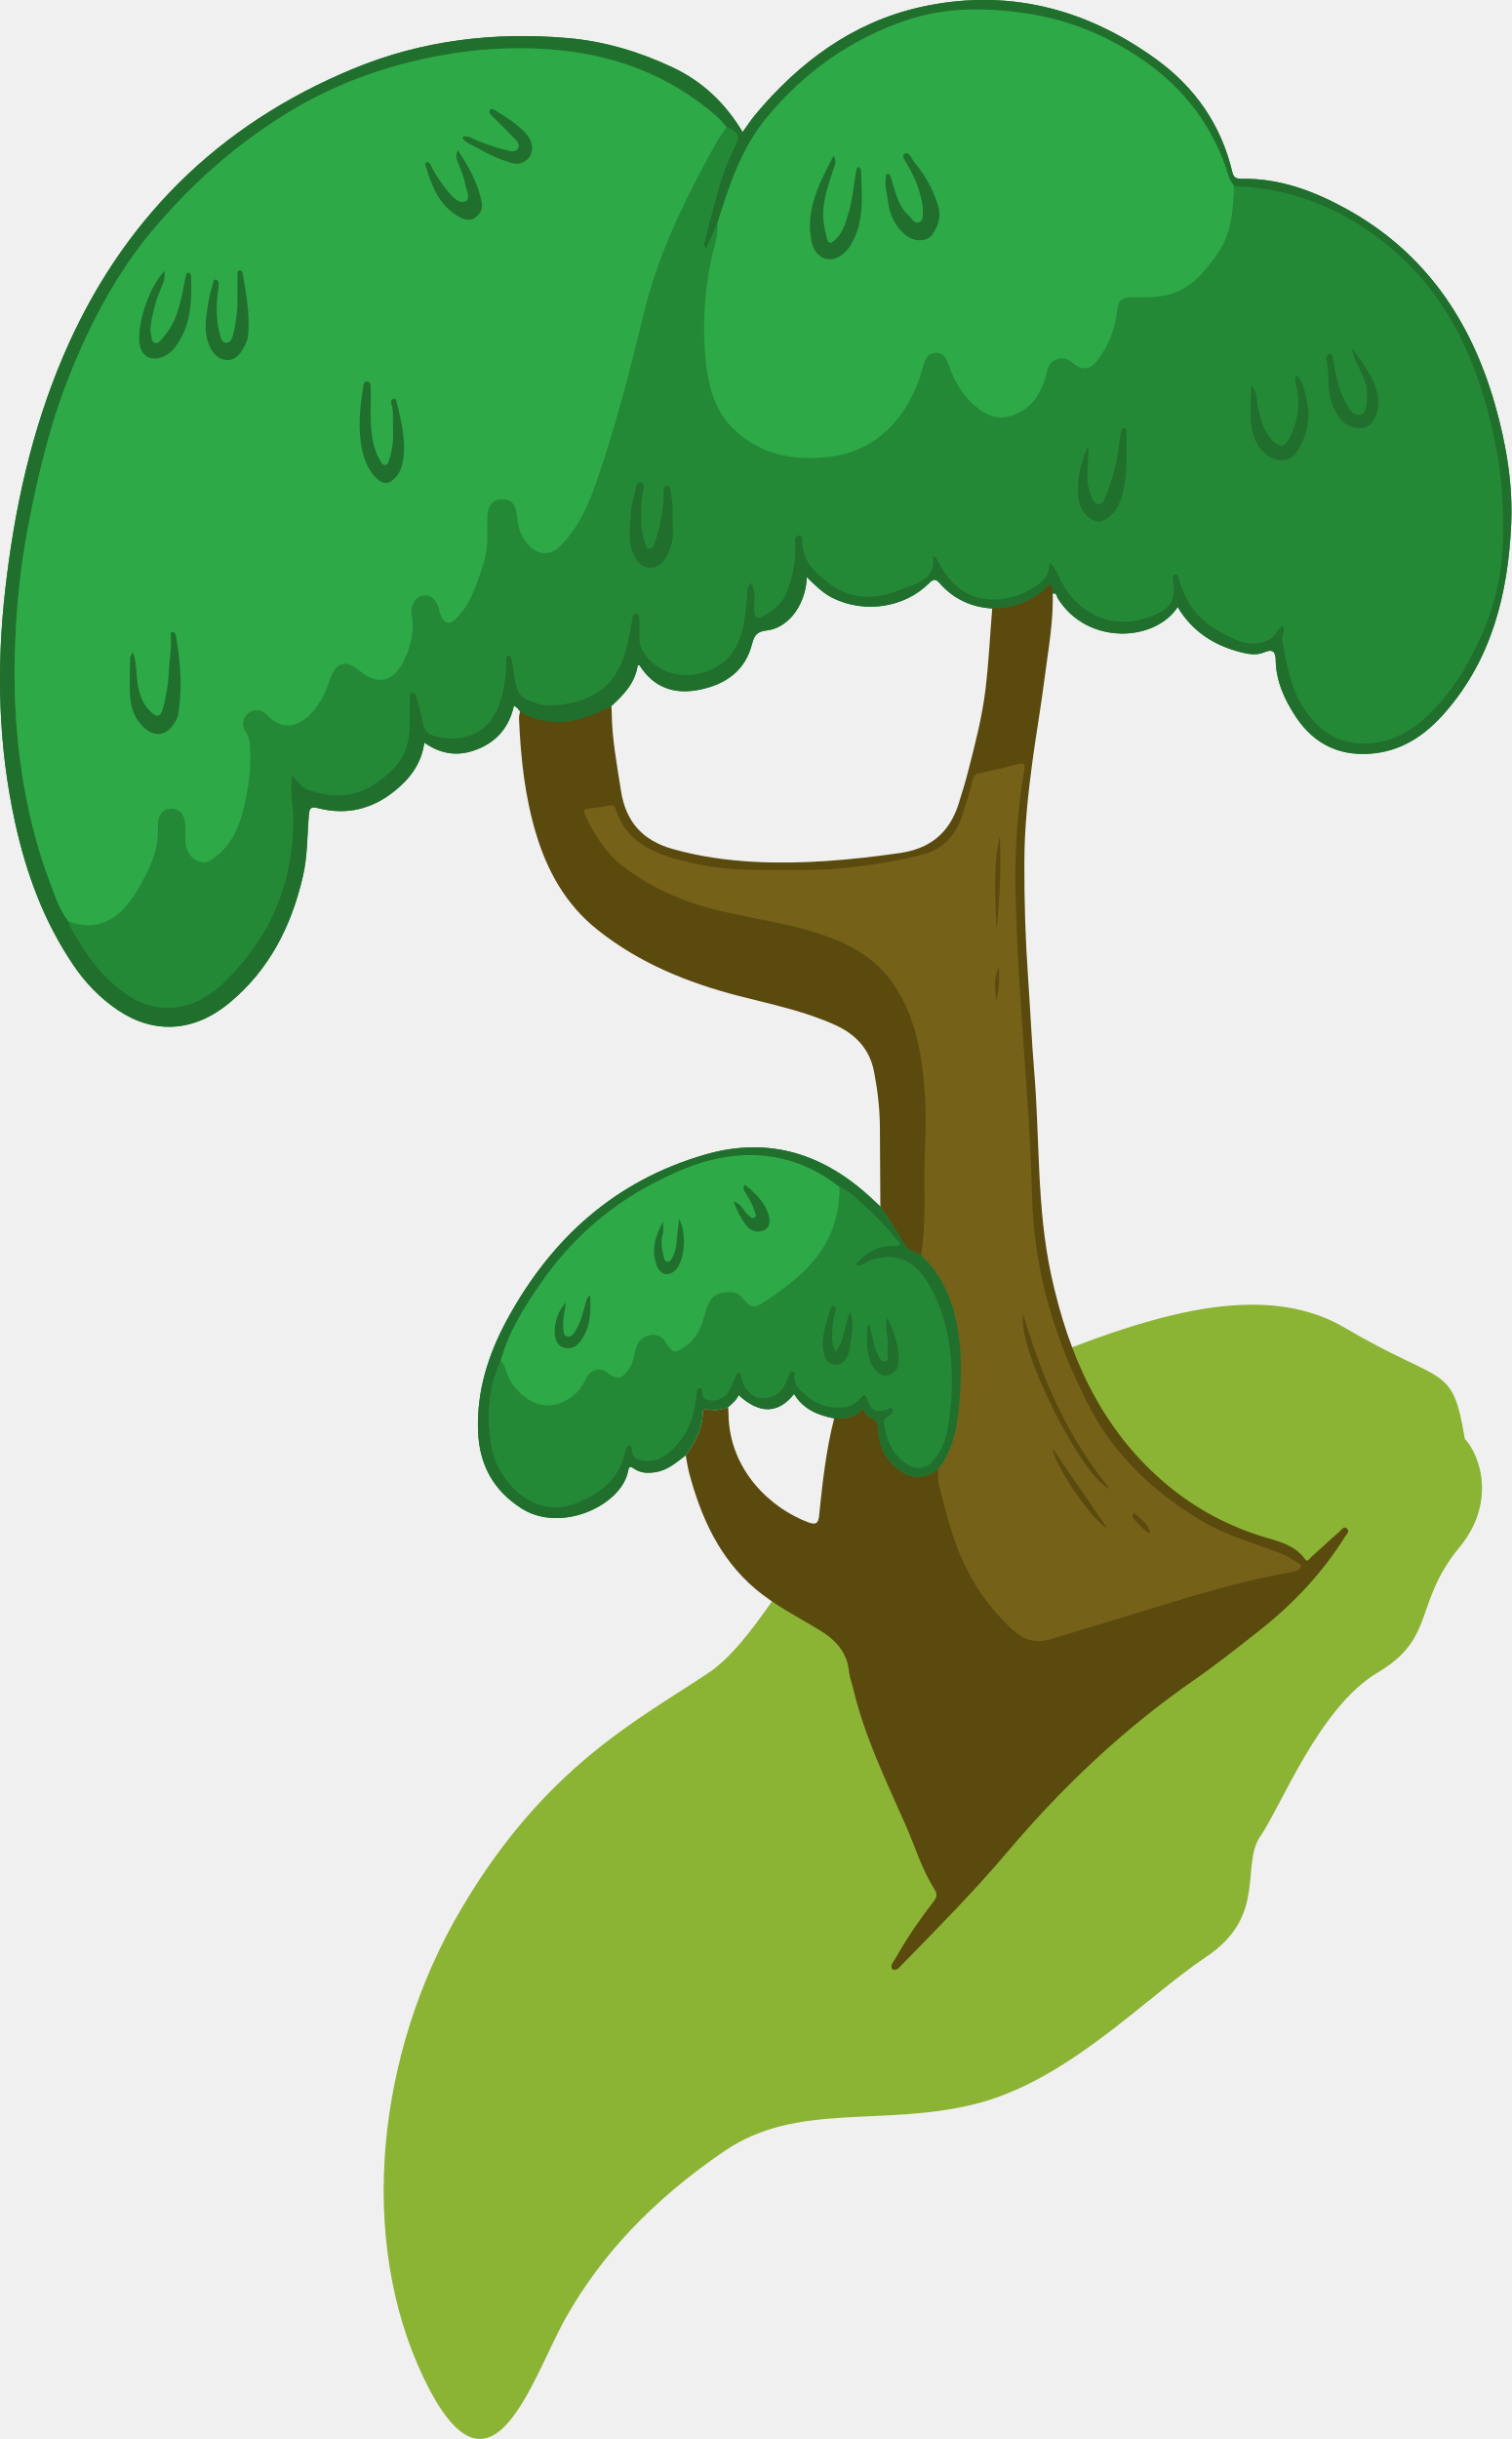
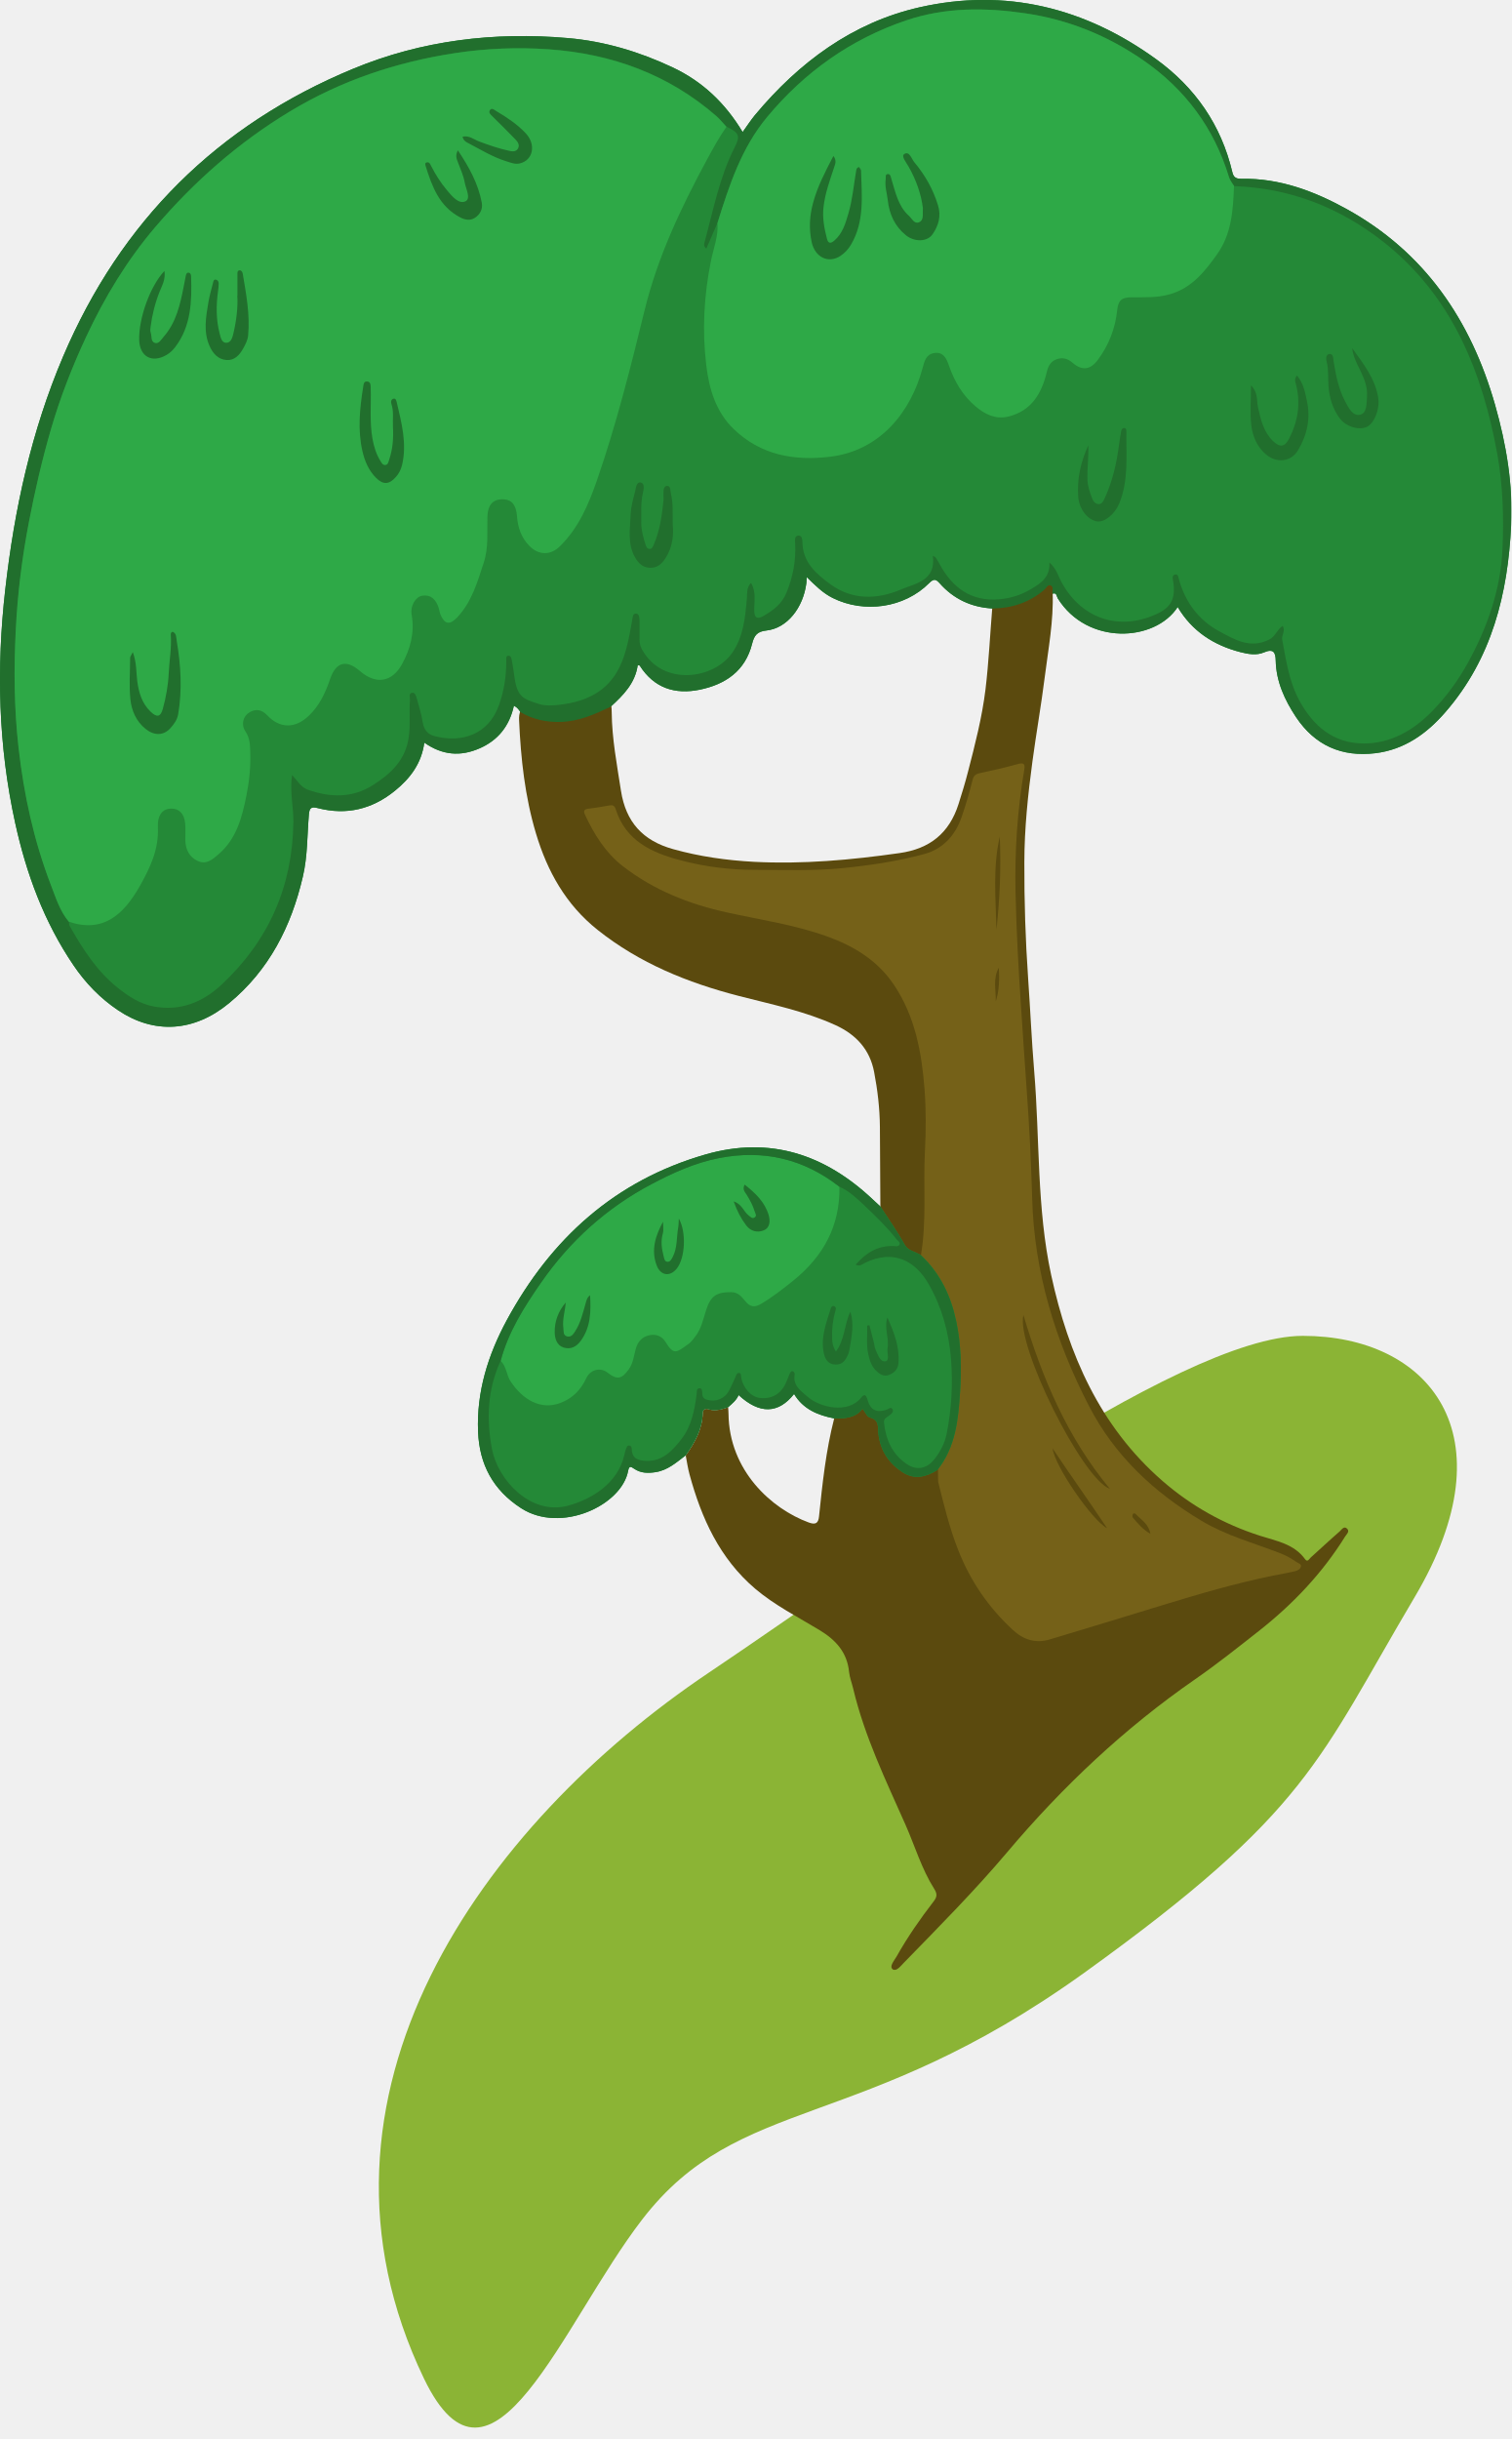
<svg xmlns="http://www.w3.org/2000/svg" width="851" height="1373" viewBox="0 0 851 1373" fill="none">
-   <path d="M821.709 871C842.509 845.8 833.376 819.167 824.709 810C817.529 767.001 813.209 780.5 757.209 747.5C701.209 714.5 621.209 751 548.709 780.5C476.21 810 438.709 915 399.209 941.5C359.709 968 307.209 994 259.709 1074.5C212.209 1155 200.709 1260 238.709 1339C276.709 1418 299.209 1339 318.709 1304.5C338.209 1270 366.709 1239 407.709 1211C448.709 1183 496.209 1197.5 548.709 1184.5C601.209 1171.5 644.709 1124.5 679.209 1101.5C713.709 1078.5 698.209 1050 709.709 1033.5C721.209 1017 742.709 961 775.709 941.5C808.709 922 795.709 902.5 821.709 871Z" fill="#8BB435" />
-   <g clip-path="url(#clip0_4459_2147)">
+   <path d="M796.5 899C851 807 804 752 733.5 752C663 752 493.795 878.043 399.209 941.499C271.7 1027.04 161.945 1179.41 238.709 1339C276.709 1418 316.5 1308 361.5 1249.5C416.256 1178.32 484 1201.5 610.5 1110.5C737 1019.5 742 991 796.5 899Z" fill="#8BB435" />
+   <mask id="mask0_4504_1808" style="mask-type:luminance" maskUnits="userSpaceOnUse" x="0" y="0" width="851" height="1109">
+     <path d="M851 0H0V1109H851V0Z" fill="white" />
+   </mask>
+   <g mask="url(#mask0_4504_1808)">
    <path d="M592.587 334.235C592.239 332.669 593.413 330.364 591.5 329.581C589.891 328.929 589.064 331.06 587.934 332.017C579.497 339.193 569.625 342.455 558.665 342.542C546.836 341.846 536.921 337.236 529.049 328.364C526.875 325.928 525.744 325.667 523.134 328.233C509.174 342.281 486.516 345.456 468.816 336.627C463.206 333.844 458.944 329.494 454.204 324.884C454.117 326.537 454.073 327.407 453.986 328.233C452.203 342.238 443.114 353.676 431.502 354.937C426.197 355.503 424.631 357.764 423.457 362.331C419.63 377.684 408.497 385.251 393.971 388.252C379.967 391.123 368.225 387.339 360.18 374.726C360.049 374.552 359.571 374.552 359.049 374.422C357.614 384.599 350.917 391.383 343.784 397.864C334.869 402.082 326.041 406.084 315.777 406.388C307.558 406.649 300.078 404.996 293.032 400.908C292.162 399.603 291.336 398.299 289.336 397.255C286.857 408.606 280.464 416.739 269.939 421.306C259.285 425.96 249.021 425.22 238.888 418.044C237.322 429.743 230.973 438.137 222.406 445.096C209.533 455.577 195.051 459.057 178.96 454.925C175.176 453.925 174.219 454.882 173.915 458.448C172.915 470.191 173.219 482.021 170.479 493.589C163.956 521.598 151.474 546.128 128.99 564.699C109.246 581.008 86.762 582.356 66.453 568.7C56.363 561.915 48.1 553.347 41.316 543.301C24.79 518.945 14.831 491.893 8.568 463.363C-0.999 419.914 -2.087 376.031 2.958 331.843C8.09 286.655 17.658 242.641 35.532 200.672C67.975 124.474 122.597 70.239 198.921 38.664C237.453 22.703 278.246 17.788 319.822 21.441C340.349 23.225 359.919 29.096 378.576 37.881C395.45 45.797 408.323 58.018 418.108 74.328C420.587 70.892 422.631 67.717 425.022 64.803C449.768 35.141 479.906 12.656 517.785 4.088C566.102 -6.828 610.809 4.262 650.906 33.315C672.868 49.233 687.481 70.283 693.787 96.813C694.396 99.466 695.526 100.727 698.919 100.64C720.315 100.249 739.755 107.512 758.108 117.645C802.206 142.001 828.169 180.317 841.738 227.941C848.044 250.078 851.871 272.781 850.783 295.614C848.957 334.105 839.998 370.681 813.817 400.821C803.337 412.955 790.725 422.002 774.373 424.002C755.455 426.307 740.32 419.653 729.666 403.692C723.273 394.036 718.489 383.729 718.228 371.812C718.141 367.289 716.967 364.984 711.661 367.245C707.442 369.072 702.746 368.246 698.353 367.115C683.349 363.244 671.129 355.372 663.04 341.716C650.254 361.418 612.07 363.462 595.501 336.801C594.848 335.714 594.979 333.322 592.5 334.235H592.587Z" fill="#248937" />
    <path d="M495.648 679.169C495.561 664.251 495.517 649.29 495.387 634.372C495.3 623.978 494.082 613.627 492.125 603.406C489.69 590.794 482.036 582.4 470.293 577.05C452.898 569.135 434.328 565.394 415.975 560.654C387.142 553.217 359.961 542.213 336.39 523.425C318.646 509.29 308.165 490.588 301.772 469.234C295.51 448.401 293.205 427.003 292.248 405.388C292.161 403.822 292.248 401.212 293.335 399.864C300.38 403.909 307.817 405.562 316.08 405.344C326.3 405.04 335.172 401.038 344.087 396.82C344.305 397.82 344.392 399.864 344.392 400.908C344.522 415.869 347.349 430.482 349.61 445.183C352.35 462.753 361.918 473.278 379.009 478.019C393.97 482.194 409.104 484.325 424.499 485.152C451.984 486.587 479.209 484.108 506.39 480.237C523.437 477.845 534.44 469.06 539.659 452.62C541.572 446.574 543.443 440.529 545.008 434.353C548.966 419.088 552.923 403.735 554.837 388.078C556.663 372.986 557.446 356.59 558.707 341.411C569.71 341.324 579.539 338.367 587.976 331.19C589.106 330.234 589.933 328.102 591.542 328.755C593.455 329.538 592.673 331.843 592.629 333.408C593.281 349.24 590.15 365.592 588.193 381.163C586.193 397.081 583.366 412.912 581.235 428.83C578.712 447.575 576.755 466.32 576.712 485.282C576.625 507.159 577.321 529.035 578.843 550.868C580.061 568.178 580.8 585.488 582.235 602.797C585.453 641.201 583.627 680.126 591.846 717.92C601.501 762.282 619.157 802.99 654.558 833.739C670.736 847.787 689.001 858.008 709.398 864.532C718.574 867.489 728.49 869.055 734.752 877.71C736.187 879.667 737.101 877.536 737.97 876.753C743.407 871.882 748.712 866.88 754.235 862.096C755.323 861.139 756.671 858.747 758.454 860.574C760.02 862.139 758.106 863.705 757.28 865.01C744.363 885.756 727.794 903.152 708.659 918.2C696.916 927.421 685.218 936.772 672.954 945.252C633.118 972.826 598.239 1005.71 567.014 1042.72C548.748 1064.33 528.787 1084.47 508.999 1104.78C507.129 1106.69 504.52 1110.13 502.563 1108.56C500.519 1106.91 503.476 1103.69 504.78 1101.39C510.912 1090.47 518.045 1080.21 525.699 1070.29C527.786 1067.6 527.612 1065.9 525.873 1063.16C518.828 1051.98 515.131 1039.28 509.825 1027.28C498.735 1002.27 486.776 977.567 480.383 950.732C479.644 947.558 478.382 944.426 478.035 941.208C476.947 930.161 470.598 923.246 461.465 917.679C449.201 910.241 436.285 903.761 425.238 894.41C405.19 877.362 394.883 854.659 388.185 829.912C387.229 826.433 386.75 822.823 386.054 819.3C391.186 812.08 395.448 804.556 395.622 795.336C395.622 793.074 397.536 792.813 398.971 793.292C402.841 794.553 406.364 793.292 409.93 792.204C410.017 793.422 410.148 794.64 410.148 795.858C410.496 827.781 434.284 849.353 455.29 857.051C459.291 858.53 460.726 857.399 461.117 853.615C463.031 835.088 464.988 816.603 469.641 798.511" fill="#5B4A0E" />
    <path d="M592.587 334.235C592.239 332.669 593.413 330.364 591.5 329.581C589.891 328.929 589.064 331.06 587.934 332.017C579.497 339.193 569.625 342.455 558.665 342.542C546.836 341.846 536.921 337.236 529.049 328.364C526.875 325.928 525.744 325.667 523.134 328.233C509.174 342.281 486.516 345.456 468.816 336.627C463.206 333.844 458.944 329.494 454.204 324.884C454.117 326.537 454.073 327.407 453.986 328.233C452.203 342.238 443.114 353.676 431.502 354.937C426.197 355.503 424.631 357.764 423.457 362.331C419.63 377.684 408.497 385.251 393.971 388.252C379.967 391.123 368.225 387.339 360.18 374.726C360.049 374.552 359.571 374.552 359.049 374.422C357.614 384.599 350.917 391.383 343.784 397.864C334.869 402.082 326.041 406.084 315.777 406.388C307.558 406.649 300.078 404.996 293.032 400.908C292.162 399.603 291.336 398.299 289.336 397.255C286.857 408.606 280.464 416.739 269.939 421.306C259.285 425.96 249.021 425.22 238.888 418.044C237.322 429.743 230.973 438.137 222.406 445.096C209.533 455.577 195.051 459.057 178.96 454.925C175.176 453.925 174.219 454.882 173.915 458.448C172.915 470.191 173.219 482.021 170.479 493.589C163.956 521.598 151.474 546.128 128.99 564.699C109.246 581.008 86.762 582.356 66.453 568.7C56.363 561.915 48.1 553.347 41.316 543.301C24.79 518.945 14.831 491.893 8.568 463.363C-0.999 419.914 -2.087 376.031 2.958 331.843C8.09 286.655 17.658 242.641 35.532 200.672C67.975 124.474 122.597 70.239 198.921 38.664C237.453 22.703 278.246 17.788 319.822 21.441C340.349 23.225 359.919 29.096 378.576 37.881C395.45 45.797 408.323 58.018 418.108 74.328C420.587 70.892 422.631 67.717 425.022 64.803C449.768 35.141 479.906 12.656 517.785 4.088C566.102 -6.828 610.809 4.262 650.906 33.315C672.868 49.233 687.481 70.283 693.787 96.813C694.396 99.466 695.526 100.727 698.919 100.64C720.315 100.249 739.755 107.512 758.108 117.645C802.206 142.001 828.169 180.317 841.738 227.941C848.044 250.078 851.871 272.781 850.783 295.614C848.957 334.105 839.998 370.681 813.817 400.821C803.337 412.955 790.725 422.002 774.373 424.002C755.455 426.307 740.32 419.653 729.666 403.692C723.273 394.036 718.489 383.729 718.228 371.812C718.141 367.289 716.967 364.984 711.661 367.245C707.442 369.072 702.746 368.246 698.353 367.115C683.349 363.244 671.129 355.372 663.04 341.716C650.254 361.418 612.07 363.462 595.501 336.801C594.848 335.714 594.979 333.322 592.5 334.235H592.587ZM694.744 104.728C693.787 103.119 692.439 101.597 691.917 99.814C683.523 72.066 667.171 50.103 643.383 33.75C623.421 20.006 601.546 11.09 577.409 7.524C554.664 4.175 532.137 4.045 510.262 11.438C478.993 22.007 452.943 40.491 431.894 65.847C417.368 83.287 410.497 104.38 403.887 125.604C401.843 130.345 399.799 135.086 397.668 139.957C396.233 138.783 396.32 137.608 396.58 136.695C401.538 118.559 404.974 99.901 413.628 82.939C416.89 76.502 416.194 74.763 409.062 71.327C407.148 69.326 405.409 67.108 403.365 65.281C376.358 41.752 344.393 30.183 309.123 27.704C291.51 26.443 273.723 27.182 256.24 29.835C223.232 34.837 192.18 45.231 163.347 62.628C134.34 80.112 109.42 102.119 87.545 127.692C71.584 146.394 58.972 167.27 48.578 189.538C40.707 206.369 33.923 223.679 28.791 241.467C23.79 258.69 19.789 276.13 16.353 293.788C12.482 313.881 9.96 334.105 8.96 354.415C7.829 376.553 8.003 398.777 10.525 420.914C13.526 447.358 19.136 473.105 28.66 497.939C31.444 505.158 33.705 512.726 38.837 518.815C38.967 519.685 38.837 520.641 39.272 521.337C46.535 534.167 54.45 546.563 66.148 555.957C72.28 560.871 78.934 565.221 86.719 566.612C101.418 569.309 114.074 564.264 124.685 554.348C151.257 529.557 164.782 498.982 165.174 462.493C165.261 454.055 163.043 445.748 164.434 436.267C167.609 439.616 169.435 443.226 173.437 444.618C186.005 449.01 198.312 449.315 209.881 442.008C219.927 435.702 228.233 427.96 230.103 415.174C231.147 408.041 230.321 400.952 230.799 393.906C230.886 392.514 229.886 390.253 232.06 389.992C233.8 389.774 234.322 391.992 234.713 393.428C235.931 397.733 237.279 402.082 237.975 406.519C238.627 410.65 240.628 413.303 244.542 414.347C259.763 418.392 274.897 413.651 280.855 397.124C283.813 388.904 285.117 380.38 285.03 371.682C285.03 370.725 284.726 369.333 286.117 369.159C287.335 368.985 287.857 370.072 288.031 371.16C288.422 373.378 288.901 375.552 289.162 377.771C290.858 391.818 292.989 393.036 303.557 396.342C307.21 397.472 311.559 397.168 315.473 396.689C329.911 394.906 342.132 389.383 348.873 375.378C352.83 367.158 354.265 358.286 355.874 349.414C356.179 347.718 356.135 345.282 358.092 345.413C359.962 345.5 360.049 347.935 360.049 349.675C360.093 353.154 360.049 356.633 360.049 360.113C360.049 362.026 360.441 363.723 361.398 365.506C372.879 386.556 401.799 382.555 412.237 367.506C418.63 358.286 419.543 347.544 420.5 336.845C420.761 333.887 420.195 330.756 422.848 328.146C425.892 333.365 424.544 338.671 424.631 343.76C424.718 348.153 426.588 348.587 429.806 346.761C435.286 343.629 440.157 339.976 442.723 333.8C446.419 324.841 448.202 315.621 447.68 305.965C447.593 304.313 447.159 301.834 449.246 301.529C451.464 301.181 451.725 303.617 451.768 305.27C451.899 316.577 459.64 323.145 467.555 328.929C479.863 337.888 493.823 337.54 507.13 331.887C515.35 328.407 527.136 326.972 525.179 312.837C526.005 313.359 526.57 313.533 526.831 313.924C527.614 315.055 528.31 316.273 528.962 317.491C536.181 330.756 546.619 338.715 562.449 337.367C568.885 336.845 574.887 334.974 580.541 331.582C586.151 328.233 591.282 324.841 590.804 316.621C594.631 319.926 595.675 323.928 597.458 327.363C607.808 346.978 628.509 355.851 650.863 345.804C659.387 341.977 661.866 337.062 660.561 327.668C660.343 326.233 659.561 324.058 661.344 323.493C663.518 322.84 663.475 325.276 663.866 326.624C667.519 339.193 674.869 349.066 686.35 355.329C695.092 360.069 703.963 365.419 714.662 359.982C718.097 358.243 718.967 354.328 722.142 352.328C723.925 355.198 721.403 357.547 721.881 360.069C724.099 371.769 725.708 383.598 731.536 394.341C739.364 408.78 750.801 418.435 767.632 418.522C782.853 418.609 795.682 411.216 806.163 400.517C814.165 392.34 820.95 383.077 826.473 373.03C837.432 353.067 844.869 331.93 845.913 309.01C846.695 291.178 846.174 273.39 842.999 255.689C838.911 233.073 832.692 211.11 822.559 190.538C811.991 169.14 797.422 150.656 778.548 135.912C754.02 116.732 726.23 105.859 694.874 104.772L694.744 104.728Z" fill="#216F2D" />
    <path d="M518.481 706.613C521.829 687.172 519.698 667.514 520.742 647.986C521.351 636.373 521.395 624.848 520.525 613.279C518.916 592.403 515.219 572.049 503.172 554.217C493.953 540.604 480.688 532.515 465.467 527.078C447.158 520.511 427.936 517.771 409.061 513.596C387.882 508.942 368.051 501.07 350.699 487.631C340.827 479.977 334.521 469.712 329.345 458.622C328.345 456.447 328.911 455.491 331.389 455.23C335.303 454.795 339.218 454.055 343.132 453.403C344.958 453.055 346.002 453.533 346.611 455.447C352.264 473.322 366.877 480.02 383.142 484.282C396.884 487.936 410.932 489.675 425.153 489.675C441.635 489.675 458.118 490.371 474.556 488.675C490.039 487.109 505.39 484.848 520.394 480.759C530.919 477.889 537.79 470.278 541.356 460.057C543.748 453.229 545.749 446.183 547.532 439.181C548.141 436.789 549.097 435.789 551.489 435.267C558.752 433.745 566.015 432.048 573.147 430.091C576.539 429.135 577.191 430.265 576.67 433.266C572.756 456.186 571.233 479.324 571.755 502.505C572.234 524.121 573.408 545.736 574.886 567.308C575.93 582.661 576.887 598.014 578.018 613.323C579.496 633.677 580.54 654.075 581.105 674.472C582.236 716.094 594.152 754.845 613.157 791.596C627.596 819.518 649.645 840.046 676.347 856.051C690.307 864.445 705.963 868.62 720.967 874.448C724.272 875.709 727.186 877.449 730.057 879.406C730.97 880.015 732.709 880.407 732.448 881.755C732.144 883.407 730.404 884.19 728.926 884.538C724.881 885.495 720.793 886.147 716.749 886.974C695.526 891.323 674.825 897.368 654.124 903.718C633.119 910.155 612.07 916.592 591.021 922.898C583.193 925.247 576.278 923.116 570.364 917.679C556.621 905.023 546.314 890.018 539.486 872.621C534.572 860.183 531.441 847.222 528.222 834.305C527.7 832.174 529.397 716.877 518.524 706.743L518.481 706.613Z" fill="#756118" />
    <path d="M38.749 518.901C33.617 512.769 31.356 505.201 28.572 498.025C19.048 473.191 13.438 447.444 10.437 421.001C7.915 398.82 7.741 376.596 8.872 354.502C9.872 334.191 12.394 313.967 16.265 293.874C19.657 276.216 23.702 258.733 28.703 241.553C33.878 223.765 40.662 206.455 48.49 189.624C58.885 167.356 71.496 146.48 87.457 127.778C109.332 102.162 134.252 80.198 163.259 62.715C192.092 45.318 223.187 34.967 256.152 29.922C273.635 27.269 291.422 26.529 309.035 27.791C344.305 30.313 376.27 41.838 403.277 65.368C405.364 67.194 407.104 69.369 408.974 71.413C404.886 77.241 401.494 83.46 398.102 89.723C383.402 116.905 370.225 144.653 362.832 174.967C355.004 207.064 346.915 239.118 336.086 270.388C331.345 284.045 325.735 297.266 315.124 307.617C309.949 312.706 303.295 312.619 298.12 307.4C293.51 302.746 291.509 296.962 291.074 290.569C290.639 284.436 288.16 281.305 283.638 281.087C277.723 280.783 274.635 283.958 274.418 290.873C274.157 299.484 275.157 308.183 272.374 316.664C268.764 327.711 265.589 338.975 257.283 347.673C253.108 352.023 250.368 351.457 247.976 345.977C247.585 345.02 247.454 343.977 247.193 342.976C245.715 337.366 242.41 334.626 237.843 335.322C233.973 335.931 230.885 340.976 231.755 346.021C233.538 356.067 231.059 365.288 226.319 373.899C220.665 384.163 211.576 385.511 202.617 377.726C194.963 371.116 189.135 372.638 185.873 382.206C183.221 389.991 179.828 397.341 173.696 403.082C166.042 410.258 157.475 410.171 150.386 402.604C147.429 399.472 144.124 398.907 140.601 400.908C136.861 403.039 135.556 407.866 138.209 411.781C140.775 415.608 140.775 419.479 140.905 423.654C141.166 431.83 140.34 439.92 138.731 447.879C136.252 460.187 133.164 472.234 122.988 480.933C119.639 483.803 116.203 486.891 111.42 484.716C106.549 482.498 104.461 478.193 104.331 472.93C104.287 469.799 104.548 466.667 104.244 463.536C103.722 457.969 100.808 455.098 96.242 455.185C91.719 455.316 88.588 458.491 88.892 465.797C89.457 478.149 84.5 488.544 78.803 498.634C69.365 515.378 57.754 525.338 38.575 518.814L38.749 518.901Z" fill="#2EA947" />
    <path d="M495.647 679.169C500.344 686.345 505.259 693.39 509.477 700.915C511.304 704.176 515.522 704.611 518.479 706.612C529.352 716.789 535.397 729.576 538.397 743.928C541.137 756.976 541.398 770.197 540.528 783.549C539.528 799.206 538.05 814.602 527.786 827.476C521.437 831.39 515 833.26 508.042 828.694C500.344 823.649 495.778 816.647 494.604 807.6C494.082 803.686 495.386 799.38 489.689 797.945C488.124 797.554 487.123 794.901 485.645 793.03C481.6 798.293 475.642 798.597 469.597 798.467C460.421 796.684 452.158 793.291 447.07 784.723C438.154 795.988 427.587 796.162 415.844 785.332C414.583 788.29 412.191 790.203 409.886 792.204C406.32 793.291 402.798 794.553 398.927 793.291C397.492 792.813 395.622 793.074 395.578 795.335C395.404 804.556 391.142 812.08 386.011 819.3C380.792 823.257 375.921 827.693 369.05 828.737C364.788 829.39 360.743 829.346 357.047 826.824C355.351 825.693 354.22 824.866 353.655 827.911C350.132 847.439 315.732 863.487 293.378 849.005C277.592 838.784 269.894 824.432 269.155 805.947C268.241 783.419 274.808 762.673 285.289 743.232C310.122 697.348 346.218 664.555 397.144 649.898C433.545 639.417 464.553 649.899 491.429 675.254C492.821 676.559 494.212 677.82 495.604 679.125L495.647 679.169Z" fill="#248937" />
    <path d="M694.742 104.771C694.264 118.167 693.394 131.649 685.348 142.957C678.477 152.656 671.04 162.137 658.602 165.66C651.427 167.704 644.207 167.313 636.945 167.356C631.422 167.356 629.551 169.226 628.986 174.576C627.899 184.971 624.246 194.365 617.983 202.715C613.808 208.282 609.068 208.761 603.893 204.237C601.153 201.845 598.152 201.019 594.76 202.28C591.542 203.455 590.15 206.021 589.367 209.326C586.497 221.417 580.756 231.333 567.623 234.508C560.403 236.248 554.402 233.16 549.096 228.636C541.92 222.548 537.31 214.632 534.266 205.803C532.875 201.845 531.178 198.018 526.134 198.714C521.393 199.366 520.524 203.15 519.393 207.282C512.913 231.463 495.909 253.688 467.293 257.124C446.94 259.559 428.152 256.123 413.018 241.467C403.146 231.942 399.275 219.199 397.666 205.89C395.231 186.014 396.318 166.313 400.319 146.611C401.711 139.695 404.537 132.911 403.929 125.604C410.539 104.38 417.41 83.287 431.936 65.846C453.028 40.534 479.035 22.006 510.304 11.438C532.222 4.044 554.75 4.175 577.451 7.524C601.588 11.09 623.463 20.006 643.425 33.749C667.213 50.146 683.565 72.066 691.959 99.813C692.481 101.553 693.829 103.075 694.785 104.728L694.742 104.771Z" fill="#2EA947" />
    <path d="M472.6 668.035C472.991 690.086 463.554 707.221 446.637 720.878C440.809 725.575 435.025 730.098 428.589 733.925C424.936 736.1 422.457 735.883 419.673 732.577C417.673 730.185 415.759 727.445 411.758 727.402C403.626 727.315 400.147 729.359 397.581 737.405C395.885 742.667 394.841 748.191 391.231 752.627C390.144 753.975 389.144 755.497 387.752 756.454C380.968 761.325 379.402 763.196 374.705 755.454C372.792 752.279 369.443 750.8 365.66 751.627C361.572 752.497 359.049 755.237 357.962 759.238C356.875 763.196 356.483 767.371 353.961 770.894C350.09 776.33 347.307 776.895 342.132 772.764C338.131 769.545 332.39 770.85 330.042 775.895C326.954 782.549 322.214 787.247 315.386 789.813C304.557 793.857 294.337 788.116 287.422 777.548C285.074 773.938 285.161 769.197 281.855 766.066C286.161 749.713 295.12 735.622 304.6 722.009C320.865 698.61 341.436 679.996 366.747 666.6C378.88 660.163 391.318 654.553 404.843 651.9C429.806 647.029 452.464 652.291 472.6 668.035Z" fill="#2EA947" />
    <path d="M576.19 740.275C586.715 775.721 600.979 809.341 624.898 838.132C609.329 832.652 571.841 757.15 576.19 740.275Z" fill="#5B4A0E" />
    <path d="M592.629 815.387C602.675 830.478 613.243 845.179 623.289 860.27C614.982 856.052 593.716 825.216 592.629 815.387Z" fill="#5B4A0E" />
    <path d="M561.012 523.381C560.577 505.854 558.881 488.326 562.882 470.93C563.665 488.457 562.882 505.897 561.012 523.381Z" fill="#5B4A0E" />
    <path d="M560.621 563.699C560.751 557.349 558.881 550.825 562.36 544.736C562.665 551.13 562.665 557.479 560.621 563.699Z" fill="#5B4A0E" />
    <path d="M647.686 863.444C643.12 860.835 640.554 857.442 637.771 854.311C637.466 853.963 637.51 852.963 637.771 852.441C638.162 851.658 639.076 851.876 639.511 852.397C642.381 855.529 646.643 857.703 647.686 863.444Z" fill="#5B4A0E" />
    <path d="M74.759 367.071C77.02 373.247 76.629 378.466 77.281 383.468C78.151 389.991 79.934 395.95 84.805 400.647C88.328 404.039 90.415 403.648 91.676 398.994C93.459 392.514 94.677 385.816 94.981 379.118C95.329 371.855 96.677 364.679 96.156 357.372C96.112 356.764 96.156 355.937 97.199 355.633C99.461 356.59 99.156 358.895 99.504 360.808C101.809 374.465 102.636 388.165 100.331 401.952C99.809 405.214 97.895 407.736 95.851 409.998C91.981 414.216 86.762 414.173 81.978 410.346C76.629 406.04 74.063 399.995 73.411 393.645C72.628 385.903 73.237 378.031 73.28 370.246C73.28 369.637 73.802 369.072 74.759 367.115V367.071Z" fill="#216F2D" />
    <path d="M221.231 240.25C221.014 235.944 221.796 231.595 220.361 227.376C219.97 226.202 220.231 224.636 221.666 224.419C222.84 224.201 223.145 225.549 223.405 226.593C226.102 238.162 229.19 249.731 226.363 261.778C225.754 264.301 224.58 266.649 222.797 268.606C219.013 272.825 215.751 272.956 211.75 269.041C207.575 264.866 205.357 259.647 204.053 253.993C201.313 241.989 202.531 229.986 204.444 218.025C204.705 216.503 204.662 214.502 206.836 214.763C208.837 215.024 208.663 216.981 208.706 218.504C209.01 227.985 208.01 237.553 209.706 246.991C210.489 251.297 211.707 255.385 213.968 259.125C214.664 260.299 215.36 261.865 216.882 261.778C218.535 261.691 218.709 259.908 219.143 258.647C221.187 252.645 221.579 246.469 221.231 240.206V240.25Z" fill="#216F2D" />
    <path d="M92.588 152.569C93.284 157.353 91.24 160.702 89.892 164.094C87.326 170.575 85.63 177.229 84.76 184.144C84.629 185.188 84.499 186.319 84.847 187.232C85.543 189.276 84.76 192.32 87.239 193.06C89.457 193.712 90.761 191.146 92.066 189.667C99.242 181.534 101.46 171.357 103.46 161.093C103.808 159.223 104.2 157.353 104.548 155.526C104.765 154.483 105.026 153.308 106.331 153.526C107.244 153.656 107.548 154.7 107.592 155.57C108.027 169.574 107.679 183.405 98.72 195.278C97.372 197.061 95.763 198.67 93.762 199.801C85.586 204.585 78.671 200.801 78.367 191.407C78.019 179.316 84.499 161.05 92.588 152.525V152.569Z" fill="#216F2D" />
    <path d="M133.686 166.356C133.686 161.485 133.686 158.006 133.686 154.526C133.686 153.526 133.555 152.221 134.99 152.178C135.86 152.178 136.469 153.048 136.643 153.961C138.6 165.53 140.818 177.142 139.687 188.972C139.426 191.451 138.165 193.973 136.904 196.192C134.903 199.758 132.12 202.976 127.597 202.672C122.813 202.367 119.856 198.975 118.029 194.887C114.333 186.667 115.985 178.229 117.377 169.879C117.986 166.313 119.03 162.833 119.899 159.31C120.16 158.354 120.291 157.049 121.77 157.484C122.683 157.745 123.118 158.615 123.118 159.528C123.118 161.094 122.944 162.616 122.726 164.138C121.639 172.097 121.639 180.056 123.683 187.841C124.205 189.842 124.77 192.973 127.336 192.973C130.119 192.973 130.859 189.972 131.424 187.624C133.164 180.187 134.034 172.619 133.599 166.356H133.686Z" fill="#216F2D" />
    <path d="M257.719 84.549C264.155 94.117 269.243 103.424 271.244 114.123C271.896 117.69 270.287 120.734 267.33 122.648C264.677 124.344 261.85 123.822 259.023 122.343C247.281 116.167 243.237 104.947 239.627 93.421C239.366 92.551 239.149 91.638 240.366 91.421C241.715 91.16 242.149 92.29 242.584 93.16C245.107 98.118 248.02 102.772 251.63 107.078C254.457 110.427 258.153 114.993 261.937 113.384C265.329 111.905 262.328 106.425 261.676 102.902C260.98 98.858 259.154 94.987 257.719 91.116C257.023 89.289 256.283 87.593 257.762 84.636L257.719 84.549Z" fill="#216F2D" />
    <path d="M260.501 76.938C264.067 76.112 266.763 78.504 269.633 79.591C275.156 81.679 280.723 83.592 286.464 84.853C288.203 85.245 290.465 85.68 291.639 83.592C292.77 81.548 291.421 79.765 290.16 78.46C285.985 74.067 281.593 69.849 277.287 65.543C276.331 64.586 274.852 63.456 275.809 62.02C276.94 60.411 278.375 61.933 279.418 62.542C285.376 66.065 291.204 69.936 295.944 74.981C302.033 81.418 300.076 90.246 292.683 91.986C289.943 92.638 287.507 91.551 285.116 90.812C277.287 88.42 270.329 84.027 263.11 80.287C261.979 79.678 260.761 78.765 260.457 76.981L260.501 76.938Z" fill="#216F2D" />
    <path d="M378.792 295.701C379.271 301.051 378.749 307.836 374.791 314.055C372.704 317.317 370.182 319.709 366.05 319.622C361.919 319.535 359.44 317.1 357.526 313.751C353.09 305.966 354.786 297.485 355.091 289.265C355.265 285.003 356.526 280.784 357.57 276.609C358.092 274.608 358.222 271.085 360.788 271.65C363.18 272.172 362.353 275.739 361.919 277.696C360.657 283.219 361.136 288.743 361.049 294.266C361.005 298.442 362.136 302.486 363.397 306.444C363.745 307.575 364.18 308.923 365.659 309.01C367.181 309.097 367.572 307.662 368.051 306.618C371.53 298.746 372.617 290.396 373.53 281.958C373.661 280.74 373.53 279.523 373.53 278.305C373.53 276.391 373.443 273.651 375.487 273.521C377.749 273.39 377.314 276.217 377.749 278C379.01 283.306 378.662 288.656 378.749 295.745L378.792 295.701Z" fill="#216F2D" />
    <path d="M612.722 250.644C612.982 257.124 612.026 263.561 612.243 270.085C612.374 273.868 613.591 277.217 614.896 280.61C615.461 282.132 616.723 283.828 618.68 283.785C620.376 283.741 621.202 282.132 621.854 280.697C626.334 271.041 628.682 260.777 630.03 250.252C630.378 247.686 630.77 245.12 631.248 242.598C631.422 241.728 631.987 240.902 632.944 240.945C634.075 240.988 634.162 241.989 634.162 242.902C633.988 256.559 635.51 270.346 630.117 283.48C627.638 289.482 621.767 294.266 617.505 293.483C611.939 292.439 607.503 286.264 607.024 279.522C606.329 269.476 608.46 259.994 612.678 250.774L612.722 250.644Z" fill="#216F2D" />
    <path d="M730.231 211.414C733.797 215.633 734.753 220.765 735.797 225.679C737.972 235.639 735.884 245.033 730.709 253.601C726.751 260.125 718.619 260.864 712.661 255.732C707.66 251.427 705.181 245.512 704.485 239.379C703.659 232.421 704.311 225.288 704.311 216.938C708.442 221.026 707.399 225.418 708.225 229.115C709.747 236.117 711.313 242.989 716.662 248.252C720.532 252.036 723.359 251.775 725.925 246.642C730.752 237.118 732.362 227.028 729.665 216.503C729.23 214.85 728.535 213.241 730.231 211.414Z" fill="#216F2D" />
    <path d="M761.282 195.975C767.458 204.629 774.199 212.98 775.938 223.896C776.982 230.551 773.546 238.553 769.458 240.336C764.718 242.38 757.76 240.119 754.281 235.509C750.193 230.072 748.453 223.766 747.931 217.112C747.583 212.632 748.105 208.109 746.931 203.673C746.496 202.107 746.365 199.541 748.453 199.28C750.671 199.019 750.584 201.759 750.801 203.194C752.063 211.066 753.541 218.851 757.325 225.984C759.195 229.507 761.587 234.291 765.501 233.508C769.763 232.682 769.328 227.071 769.632 223.288C770.024 218.199 768.197 213.415 765.979 208.848C763.979 204.716 761.761 200.715 761.282 195.975Z" fill="#216F2D" />
    <path d="M483.601 93.986C483.992 94.639 484.732 95.291 484.775 95.987C485.167 110.296 486.863 124.822 478.948 138C477.469 140.436 475.555 142.436 473.25 144.002C466.466 148.569 458.855 144.872 456.985 136.348C455.376 128.91 455.768 121.647 457.725 114.341C460.204 105.077 464.553 96.77 469.206 87.811C471.119 90.333 470.293 92.203 469.641 94.117C467.205 101.51 464.509 108.817 463.639 116.602C462.943 122.691 464.074 128.606 465.596 134.477C466.249 136.913 467.51 137.348 469.684 135.478C474.468 131.346 476.034 125.692 477.686 120.038C479.948 112.427 480.6 104.468 481.948 96.639C482.122 95.596 482.079 94.508 483.601 94.03V93.986Z" fill="#216F2D" />
    <path d="M519.611 117.298C518.655 109.426 515.871 101.38 511.522 93.769C510.261 91.507 507.217 87.898 509.087 86.723C512.044 84.853 513.131 89.376 514.74 91.29C520.786 98.51 525.395 106.599 528.135 115.689C529.962 121.734 528.353 127.084 525.004 131.911C521.96 136.304 514.74 136.217 510.087 132.477C503.738 127.388 500.693 120.56 499.824 112.731C499.389 108.817 498.041 104.946 498.649 100.902C498.823 99.814 498.171 98.075 499.911 97.988C501.302 97.944 501.476 99.466 501.824 100.684C504.129 108.078 505.564 115.95 511.696 121.473C513.392 122.996 514.697 126.214 517.393 125.127C520.264 123.996 519.35 120.69 519.568 117.298H519.611Z" fill="#216F2D" />
    <path d="M470.556 760.934C475.774 753.932 475.253 745.494 478.775 738.405C480.906 745.19 479.558 751.844 478.471 758.498C478.253 759.673 478.079 760.934 477.644 762.021C476.296 765.327 474.6 768.328 470.295 768.154C466.207 767.98 464.554 765.196 463.815 761.804C461.901 752.931 465.207 744.755 467.729 736.535C467.99 735.709 468.642 734.882 469.686 735.317C470.904 735.839 470.643 737.057 470.338 738.014C468.86 743.015 468.294 748.147 468.468 753.366C468.555 755.802 468.86 758.107 470.643 760.847L470.556 760.934Z" fill="#216F2D" />
    <path d="M489.516 746.017C490.386 749.41 491.212 752.758 492.082 756.151C492.386 757.325 492.43 758.586 492.908 759.674C494.213 762.457 495.431 766.806 498.475 766.328C501.084 765.936 499.258 761.544 499.693 758.978C500.693 753.237 497.649 747.539 499.606 741.668C503.302 749.931 506.607 758.238 505.825 767.502C505.564 770.677 503.52 772.852 500.519 773.982C497.431 775.157 495.17 773.504 493.126 771.503C490.603 768.981 489.56 765.719 488.82 762.283C487.646 756.89 488.429 751.541 488.211 746.191C488.646 746.148 489.038 746.061 489.473 746.017H489.516Z" fill="#216F2D" />
    <path d="M318.516 733.231C318.168 738.102 316.515 742.712 317.167 747.583C317.428 749.453 316.863 751.715 319.342 752.324C321.603 752.889 322.865 750.932 323.821 749.41C326.866 744.713 328.127 739.233 329.649 733.927C330.171 732.187 330.432 730.404 332.215 729.143C332.737 738.232 332.65 747.148 326.866 754.933C324.474 758.152 321.255 759.804 317.341 758.587C313.427 757.369 312.384 753.411 312.297 750.149C312.166 743.93 314.297 738.145 318.516 733.231Z" fill="#216F2D" />
    <path d="M373.27 687.695C373.27 689.913 373.748 692.305 373.183 694.349C371.921 698.742 372.53 702.917 373.617 707.136C373.965 708.44 374.096 710.18 375.792 710.311C377.314 710.398 378.053 708.875 378.706 707.658C381.446 702.439 380.837 696.524 381.837 690.957C382.098 689.521 382.054 688.043 382.185 685.955C386.534 693.653 385.751 708.179 381.054 714.094C377.271 718.878 371.965 718.183 369.747 712.442C366.398 703.743 369.008 695.61 373.313 687.695H373.27Z" fill="#216F2D" />
    <path d="M413.02 676.299C417.803 677.865 418.63 682.04 421.456 684.171C422.544 684.997 423.544 686.389 425.023 685.215C426.197 684.258 425.197 682.997 424.849 681.866C423.848 678.517 422.196 675.516 420.369 672.559C419.412 671.037 417.803 669.601 419.239 666.861C425.24 671.602 430.589 676.647 432.764 683.997C433.677 687.129 433.634 691.13 429.98 692.608C426.458 694.087 422.631 693.13 420.152 689.868C417.238 686.041 414.977 681.779 413.02 676.212V676.299Z" fill="#216F2D" />
    <path d="M495.647 679.169C500.344 686.345 505.259 693.39 509.477 700.915C511.304 704.176 515.522 704.611 518.479 706.612C529.352 716.789 535.397 729.576 538.397 743.928C541.137 756.976 541.398 770.197 540.528 783.549C539.528 799.206 538.05 814.602 527.786 827.476C521.437 831.39 515 833.26 508.042 828.694C500.344 823.649 495.778 816.647 494.604 807.6C494.082 803.686 495.386 799.38 489.689 797.945C488.124 797.554 487.123 794.901 485.645 793.03C481.6 798.293 475.642 798.597 469.597 798.467C460.421 796.684 452.158 793.291 447.07 784.723C438.154 795.988 427.587 796.162 415.844 785.332C414.583 788.29 412.191 790.203 409.886 792.204C406.32 793.291 402.798 794.553 398.927 793.291C397.492 792.813 395.622 793.074 395.578 795.335C395.404 804.556 391.142 812.08 386.011 819.3C380.792 823.257 375.921 827.693 369.05 828.737C364.788 829.39 360.743 829.346 357.047 826.824C355.351 825.693 354.22 824.866 353.655 827.911C350.132 847.439 315.732 863.487 293.378 849.005C277.592 838.784 269.894 824.432 269.155 805.947C268.241 783.419 274.808 762.673 285.289 743.232C310.122 697.348 346.218 664.555 397.144 649.898C433.545 639.417 464.553 649.899 491.429 675.254C492.821 676.559 494.212 677.82 495.604 679.125L495.647 679.169ZM281.854 766.065C274.46 782.027 273.765 798.771 276.983 815.733C280.288 832.999 298.597 853.136 319.559 847.656C332.345 844.307 347.784 835.435 351.48 819.126C351.741 817.951 352.002 816.777 352.437 815.646C352.785 814.733 353.133 813.515 354.481 813.776C355.438 813.993 355.699 814.994 355.699 815.864C355.873 821.257 359.526 822.257 363.875 822.387C373.225 822.648 378.748 816.429 383.749 809.992C389.403 802.642 391.055 793.683 392.23 784.723C392.404 783.419 392.012 781.505 393.882 781.505C395.361 781.505 395.317 783.201 395.361 784.376C395.404 786.115 395.97 787.333 397.796 787.898C403.015 789.464 408.06 787.463 410.582 782.592C411.843 780.113 413.018 777.591 414.105 775.068C414.54 774.068 414.844 772.85 415.975 772.894C417.41 772.894 417.106 774.285 417.28 775.286C418.323 781.462 422.977 786.507 428.021 786.985C434.849 787.637 439.938 784.506 442.677 777.982C443.33 776.373 443.939 774.764 444.634 773.198C444.982 772.415 445.591 771.545 446.591 772.024C447.026 772.241 447.505 773.155 447.418 773.676C446.2 780.07 451.071 783.114 454.854 786.42C461.508 792.204 477.208 796.075 484.688 786.942C486.645 784.506 487.558 784.941 488.472 788.116C490.124 793.944 493.603 795.422 499.214 793.552C500.257 793.204 501.518 791.769 502.432 793.204C503.345 794.64 501.997 795.77 500.91 796.64C499.474 797.814 497.387 798.423 497.691 800.902C498.735 810.471 502.345 818.647 510.521 824.171C516.696 828.346 522.35 826.215 526.09 821.431C529.395 817.168 531.961 812.384 533.005 806.991C535.701 793.204 536.527 779.461 535.44 765.283C534.222 750.06 530.352 736.056 522.872 722.921C515.522 710.004 503.258 702.915 486.906 710.961C485.514 711.657 484.21 713.136 481.731 711.918C487.602 705.264 494.169 701.132 502.997 701.436C504.128 701.436 505.65 702.002 506.346 700.697C507.085 699.262 505.52 698.609 504.824 697.74C499.344 690.737 492.995 684.562 486.558 678.516C482.34 674.558 478.078 670.427 472.598 668.078C452.462 652.334 429.804 647.072 404.842 651.943C391.316 654.596 378.922 660.206 366.745 666.643C341.434 680.038 320.864 698.653 304.599 722.052C295.118 735.708 286.203 749.756 281.854 766.109V766.065Z" fill="#216F2D" />
  </g>
-   <defs>
-     <clipPath id="clip0_4459_2147">
-       <rect width="851" height="1109" fill="white" />
-     </clipPath>
-   </defs>
</svg>
